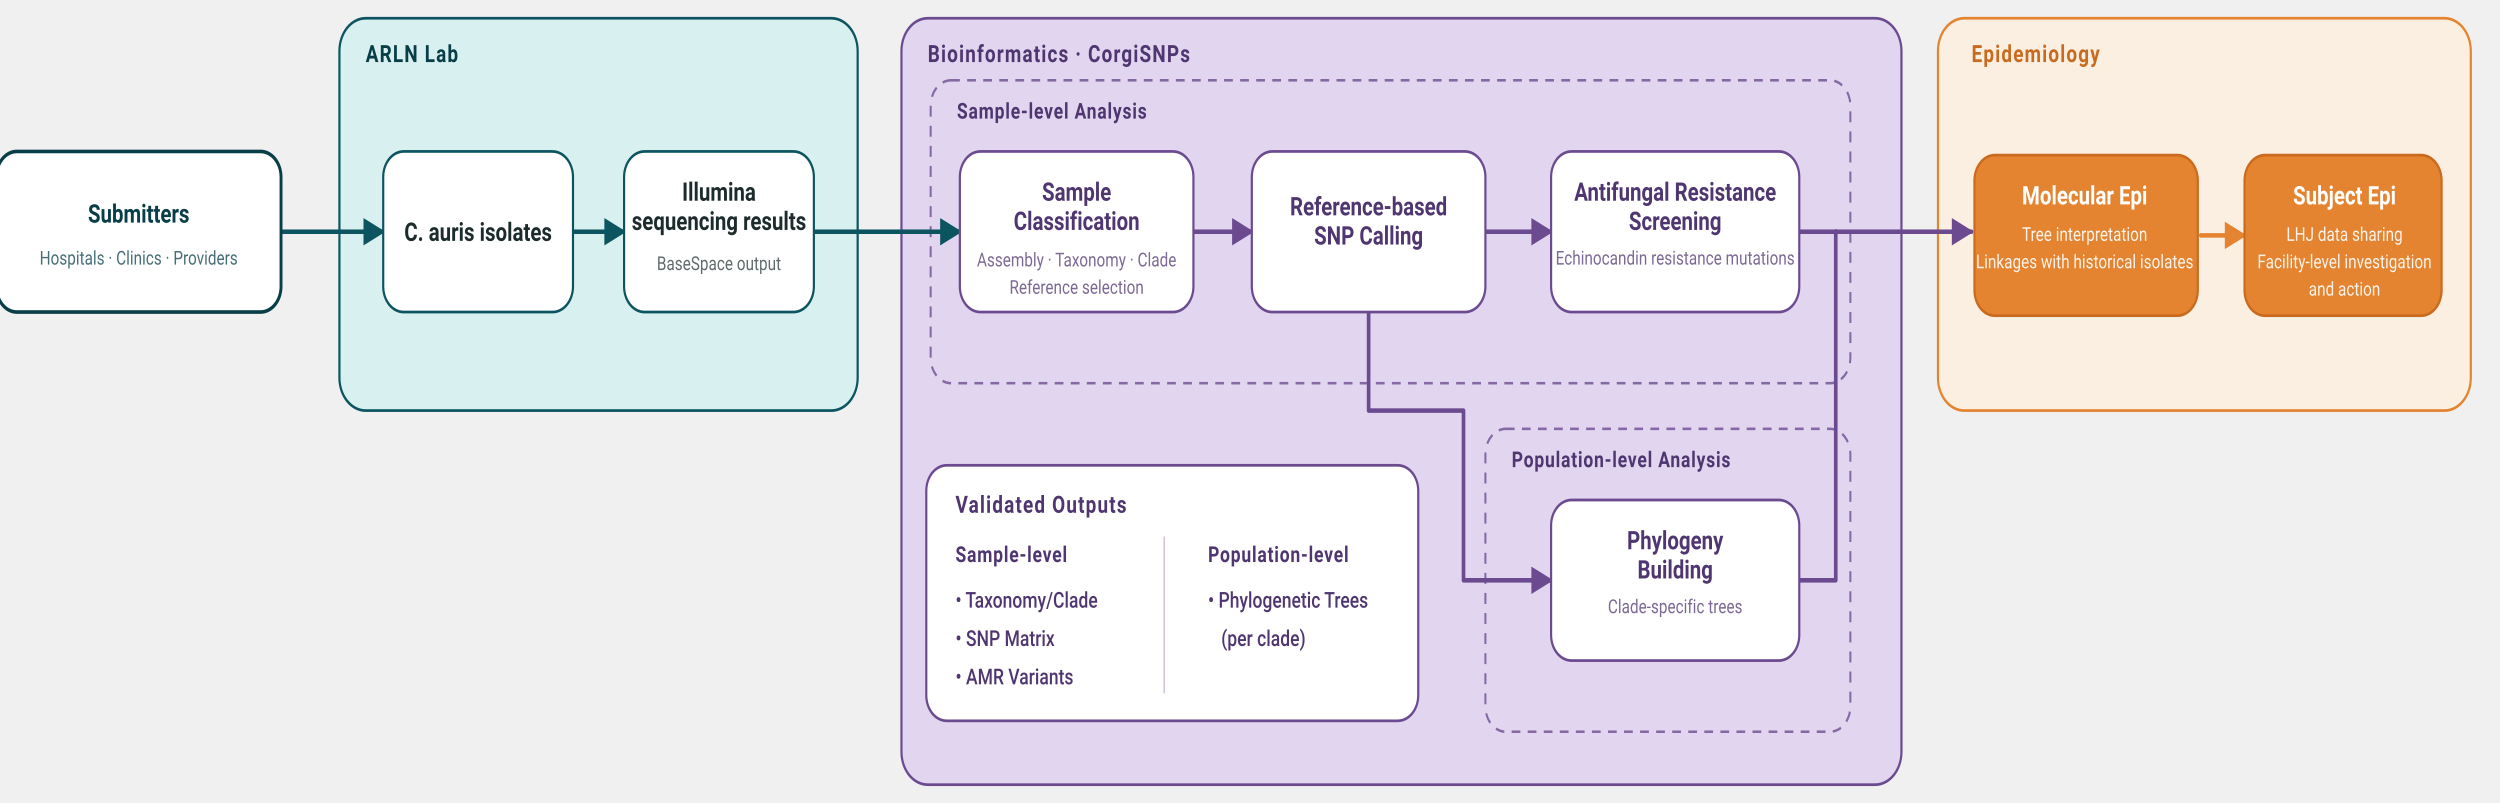
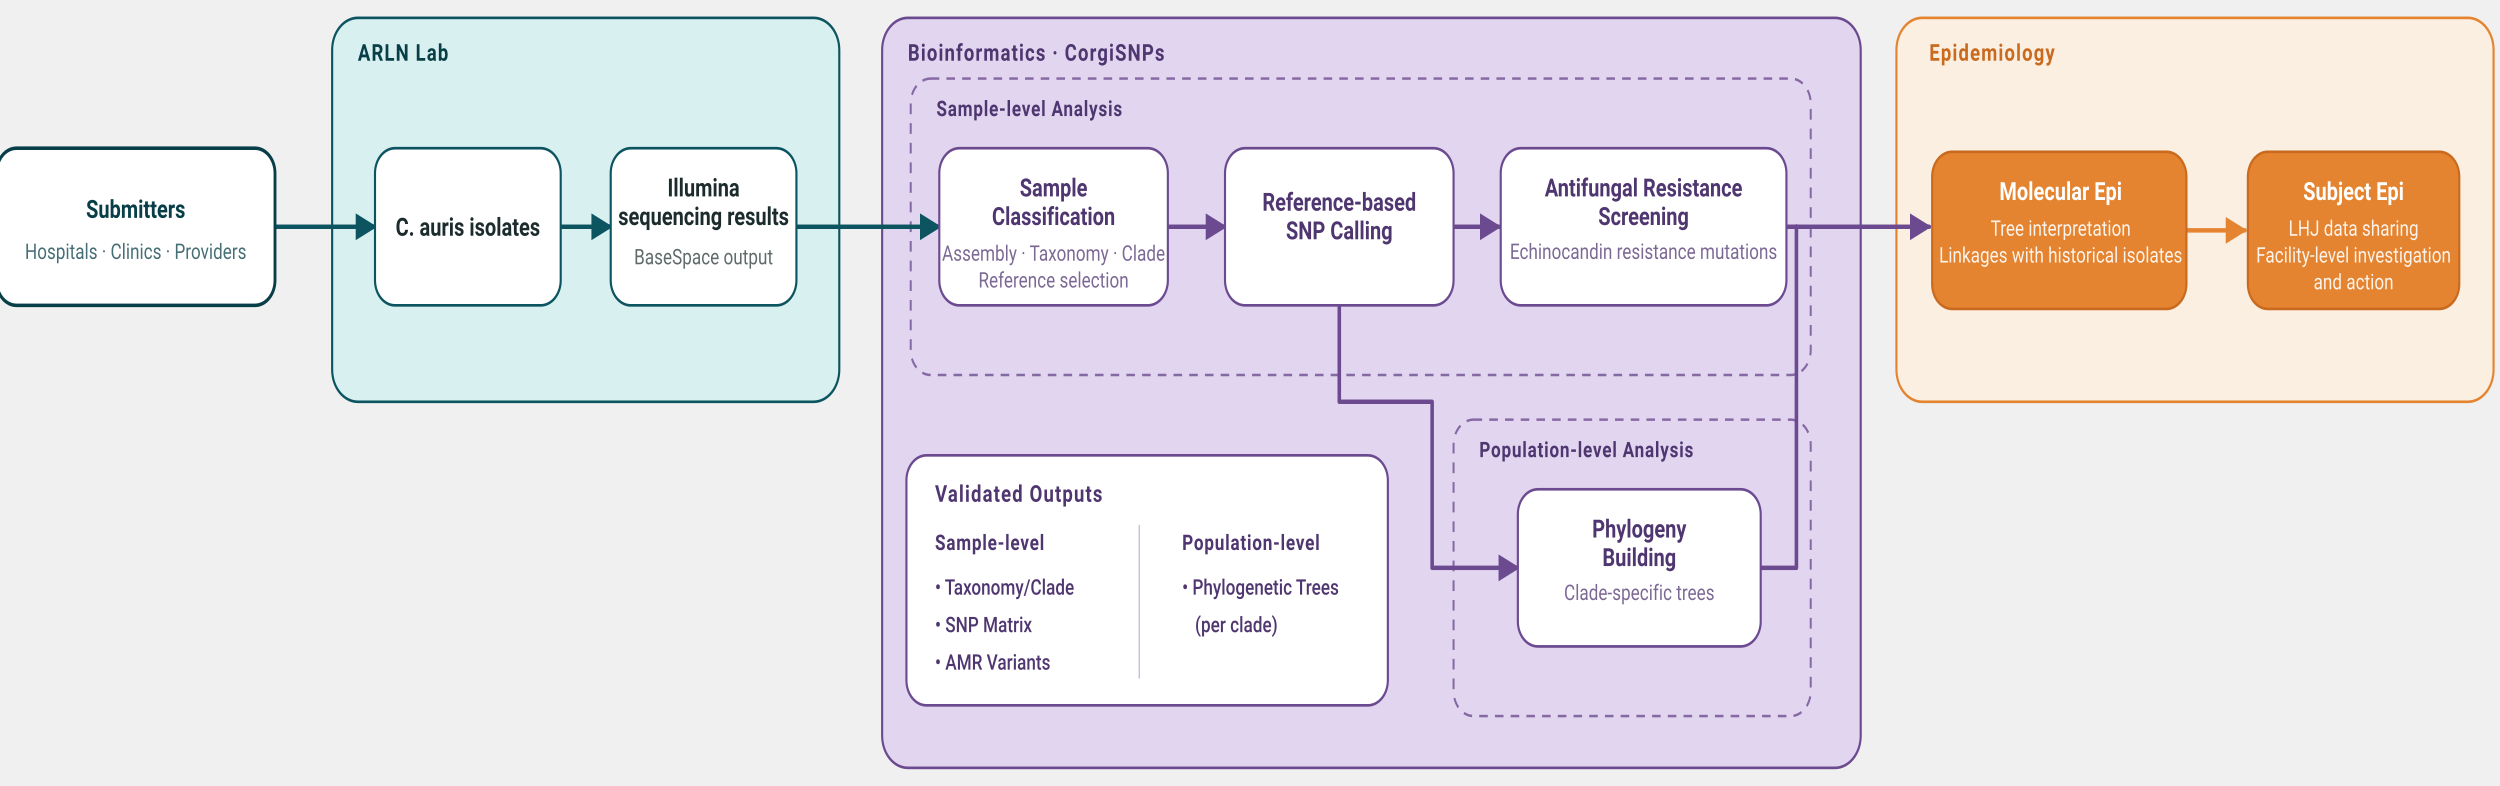
- <svg xmlns="http://www.w3.org/2000/svg" viewBox="30 40 1370 440" font-family="'Public Sans', -apple-system, 'Segoe UI', Roboto, Helvetica, Arial, sans-serif" role="img" aria-labelledby="ttl desc">
+ <svg xmlns="http://www.w3.org/2000/svg" viewBox="30 40 1400 440" font-family="'Public Sans', -apple-system, 'Segoe UI', Roboto, Helvetica, Arial, sans-serif" role="img" aria-labelledby="ttl desc">
  <defs>
    <marker id="a-teal" viewBox="0 0 10 10" refX="9" refY="5" markerWidth="6" markerHeight="6" orient="auto-start-reverse">
      <path d="M0.0,0 L10.0,5 L0.0,10 z" fill="#0c5460" />
    </marker>
    <marker id="a-purple" viewBox="0 0 10 10" refX="9" refY="5" markerWidth="6" markerHeight="6" orient="auto-start-reverse">
      <path d="M0.0,0 L10.0,5 L0.0,10 z" fill="#6b4a8f" />
    </marker>
    <marker id="a-orange" viewBox="0 0 10 10" refX="9" refY="5" markerWidth="6" markerHeight="6" orient="auto-start-reverse">
      <path d="M0.0,0 L10.0,5 L0.0,10 z" fill="#e48430" />
    </marker>
    <style>
      .grp { font-size:13px; font-weight:700; letter-spacing:.06em; text-transform:uppercase; }
      .subgrp { font-size:12px; font-weight:700; letter-spacing:.045em; text-transform:uppercase; }
      .n-t { font-size:14px; font-weight:700; }
-       .n-s { font-size:10.5px; font-weight:400; }
+       .n-s { font-size:12px; font-weight:400; }
      .list { font-size:12px; font-weight:500; }
    </style>
  </defs>
  <g transform="scale(0.8, 1)">
    <rect x="270" y="50" width="355" height="215" rx="18" fill="#d8f0f0" stroke="#0c5460" stroke-width="1.5" />
    <text x="288" y="74" class="grp" fill="#083e47">ARLN Lab</text>
    <rect x="655" y="50" width="685" height="420" rx="18" fill="#e1d5ef" stroke="#6b4a8f" stroke-width="1.5" />
    <text x="673" y="74" class="grp" fill="#4f3670">Bioinformatics · CorgiSNPs</text>
    <rect x="675" y="84" width="630" height="166" rx="14" fill="none" stroke="#6b4a8f" stroke-width="1.4" stroke-dasharray="6 5" opacity="0.78" />
    <text x="693" y="105" class="subgrp" fill="#4f3670">Sample-level Analysis</text>
    <rect x="1055" y="275" width="250" height="166" rx="14" fill="none" stroke="#6b4a8f" stroke-width="1.4" stroke-dasharray="6 5" opacity="0.78" />
    <text x="1073" y="296" class="subgrp" fill="#4f3670">Population-level Analysis</text>
-     <rect x="1365.0" y="50" width="365" height="215" rx="18" fill="#fdeede" fill-opacity="0.78" stroke="#e48430" stroke-width="1.5" />
+     <rect x="1365.0" y="50" width="418" height="215" rx="18" fill="#fdeede" fill-opacity="0.78" stroke="#e48430" stroke-width="1.5" />
    <text x="1388.0" y="74" class="grp" fill="#c96a1f">Epidemiology</text>
    <g fill="none" stroke-linecap="round" stroke-linejoin="round">
      <path d="M230.0,167 H300.0" stroke="#0c5460" stroke-width="2.5" marker-end="url(#a-teal)" />
      <path d="M430.0,167 H465.0" stroke="#0c5460" stroke-width="2.5" marker-end="url(#a-teal)" />
      <path d="M595.0,167 H695.0" stroke="#0c5460" stroke-width="2.5" marker-end="url(#a-teal)" />
      <path d="M855.0,167 H895.0" stroke="#6b4a8f" stroke-width="2.5" marker-end="url(#a-purple)" />
-       <path d="M1055.0,167 H1100.0" stroke="#6b4a8f" stroke-width="2.5" marker-end="url(#a-purple)" />
+       <path d="M1055.0,167 H1087.0" stroke="#6b4a8f" stroke-width="2.5" marker-end="url(#a-purple)" />
      <path d="M975.0,211 V265 H1040.0 V358 H1100.0" stroke="#6b4a8f" stroke-width="2.5" marker-end="url(#a-purple)" />
      <path d="M1245.0,167 H1295.0" stroke="#6b4a8f" stroke-width="2.5" />
      <path d="M1245.0,358 H1295.0 V167" stroke="#6b4a8f" stroke-width="2.5" />
      <path d="M1295.0,167 H1388.0" stroke="#6b4a8f" stroke-width="2.5" marker-end="url(#a-purple)" />
-       <path d="M1545.0,169 H1575.0" stroke="#e48430" stroke-width="2.5" marker-end="url(#a-orange)" />
+       <path d="M1545.0,169 H1609.0" stroke="#e48430" stroke-width="2.5" marker-end="url(#a-orange)" />
    </g>
    <rect x="35" y="123" width="195" height="88" rx="14" fill="#ffffff" stroke="#083e47" stroke-width="2" />
    <text x="132.5" y="162" text-anchor="middle" class="n-t" fill="#083e47">Submitters</text>
    <text x="132.5" y="185" text-anchor="middle" class="n-s" fill="#083e47" opacity="0.75">Hospitals · Clinics · Providers</text>
    <g fill="#ffffff" stroke="#0c5460" stroke-width="1.5">
      <rect x="300" y="123" width="130" height="88" rx="14" />
      <rect x="465" y="123" width="130" height="88" rx="14" />
    </g>
    <g text-anchor="middle" fill="#1c2b2b">
      <text x="365" y="172" class="n-t">C. auris isolates</text>
      <text x="530" y="150" class="n-t">Illumina</text>
      <text x="530" y="166" class="n-t">sequencing results</text>
      <text x="530" y="188" class="n-s" opacity="0.7">BaseSpace output</text>
    </g>
    <g fill="#ffffff" stroke="#6b4a8f" stroke-width="1.5">
      <rect x="695" y="123" width="160" height="88" rx="14" />
      <rect x="895" y="123" width="160" height="88" rx="14" />
-       <rect x="1100" y="123" width="170" height="88" rx="14" />
+       <rect x="1088" y="123" width="200" height="88" rx="14" />
    </g>
    <g text-anchor="middle" fill="#4f3670">
      <text x="775" y="150" class="n-t">Sample</text>
      <text x="775" y="166" class="n-t">Classification</text>
      <text x="775" y="186" class="n-s" opacity="0.75">Assembly · Taxonomy · Clade</text>
      <text x="775" y="201" class="n-s" opacity="0.75">Reference selection</text>
      <text x="975" y="158" class="n-t">Reference-based</text>
      <text x="975" y="174" class="n-t">SNP Calling</text>
-       <text x="1185" y="150" class="n-t" font-size="12.5">Antifungal Resistance</text>
-       <text x="1185" y="166" class="n-t">Screening</text>
-       <text x="1185" y="185" class="n-s" font-size="8.8" opacity="0.75">Echinocandin resistance mutations</text>
+       <text x="1188" y="150" class="n-t" font-size="12.5">Antifungal Resistance</text>
+       <text x="1188" y="166" class="n-t">Screening</text>
+       <text x="1188" y="185" class="n-s" font-size="8.8" opacity="0.75">Echinocandin resistance mutations</text>
    </g>
    <rect x="1100" y="314" width="170" height="88" rx="14" fill="#ffffff" stroke="#6b4a8f" stroke-width="1.5" />
    <g text-anchor="middle" fill="#4f3670">
      <text x="1185" y="341" class="n-t">Phylogeny</text>
      <text x="1185" y="357" class="n-t">Building</text>
      <text x="1185" y="376" class="n-s" opacity="0.75">Clade-specific trees</text>
    </g>
    <rect x="672" y="295" width="337" height="140" rx="14" fill="#ffffff" stroke="#6b4a8f" stroke-width="1.5" />
    <text x="692" y="321" class="grp" fill="#4f3670">Validated Outputs</text>
    <line x1="835" y1="334" x2="835" y2="420" stroke="#6b4a8f" stroke-width="1" opacity="0.35" />
    <text x="692" y="348" class="subgrp" fill="#4f3670">Sample-level</text>
    <text x="692" y="373" class="list" fill="#4f3670">• Taxonomy/Clade</text>
    <text x="692" y="394" class="list" fill="#4f3670">• SNP Matrix</text>
    <text x="692" y="415" class="list" fill="#4f3670">• AMR Variants</text>
    <text x="865" y="348" class="subgrp" fill="#4f3670">Population-level</text>
    <text x="865" y="373" class="list" fill="#4f3670">• Phylogenetic Trees</text>
    <text x="874" y="394" class="list" fill="#4f3670">(per clade)</text>
    <g fill="#e48430" stroke="#c96a1f" stroke-width="1.5">
-       <rect x="1390.0" y="125" width="153" height="88" rx="14" />
-       <rect x="1575.0" y="125" width="135" height="88" rx="14" />
+       <rect x="1390.0" y="125" width="178" height="88" rx="14" />
+       <rect x="1611.0" y="125" width="148" height="88" rx="14" />
    </g>
    <g text-anchor="middle" fill="#ffffff">
-       <text x="1465.5" y="152" class="n-t">Molecular Epi</text>
-       <text x="1465.5" y="172" class="n-s" opacity="0.9">Tree interpretation</text>
-       <text x="1465.5" y="187" class="n-s" font-size="9.5" opacity="0.9">Linkages with historical isolates</text>
-       <text x="1643.5" y="152" class="n-t">Subject Epi</text>
-       <text x="1643.5" y="172" class="n-s" opacity="0.9">LHJ data sharing</text>
-       <text x="1643.5" y="187" class="n-s" opacity="0.9">Facility-level investigation</text>
-       <text x="1643.5" y="202" class="n-s" opacity="0.9">and action</text>
+       <text x="1480" y="152" class="n-t">Molecular Epi</text>
+       <text x="1480" y="172" class="n-s" opacity="0.9">Tree interpretation</text>
+       <text x="1480" y="187" class="n-s" font-size="9.5" opacity="0.9">Linkages with historical isolates</text>
+       <text x="1685" y="152" class="n-t">Subject Epi</text>
+       <text x="1685" y="172" class="n-s" opacity="0.9">LHJ data sharing</text>
+       <text x="1685" y="187" class="n-s" opacity="0.9">Facility-level investigation</text>
+       <text x="1685" y="202" class="n-s" opacity="0.9">and action</text>
    </g>
  </g>
</svg>
